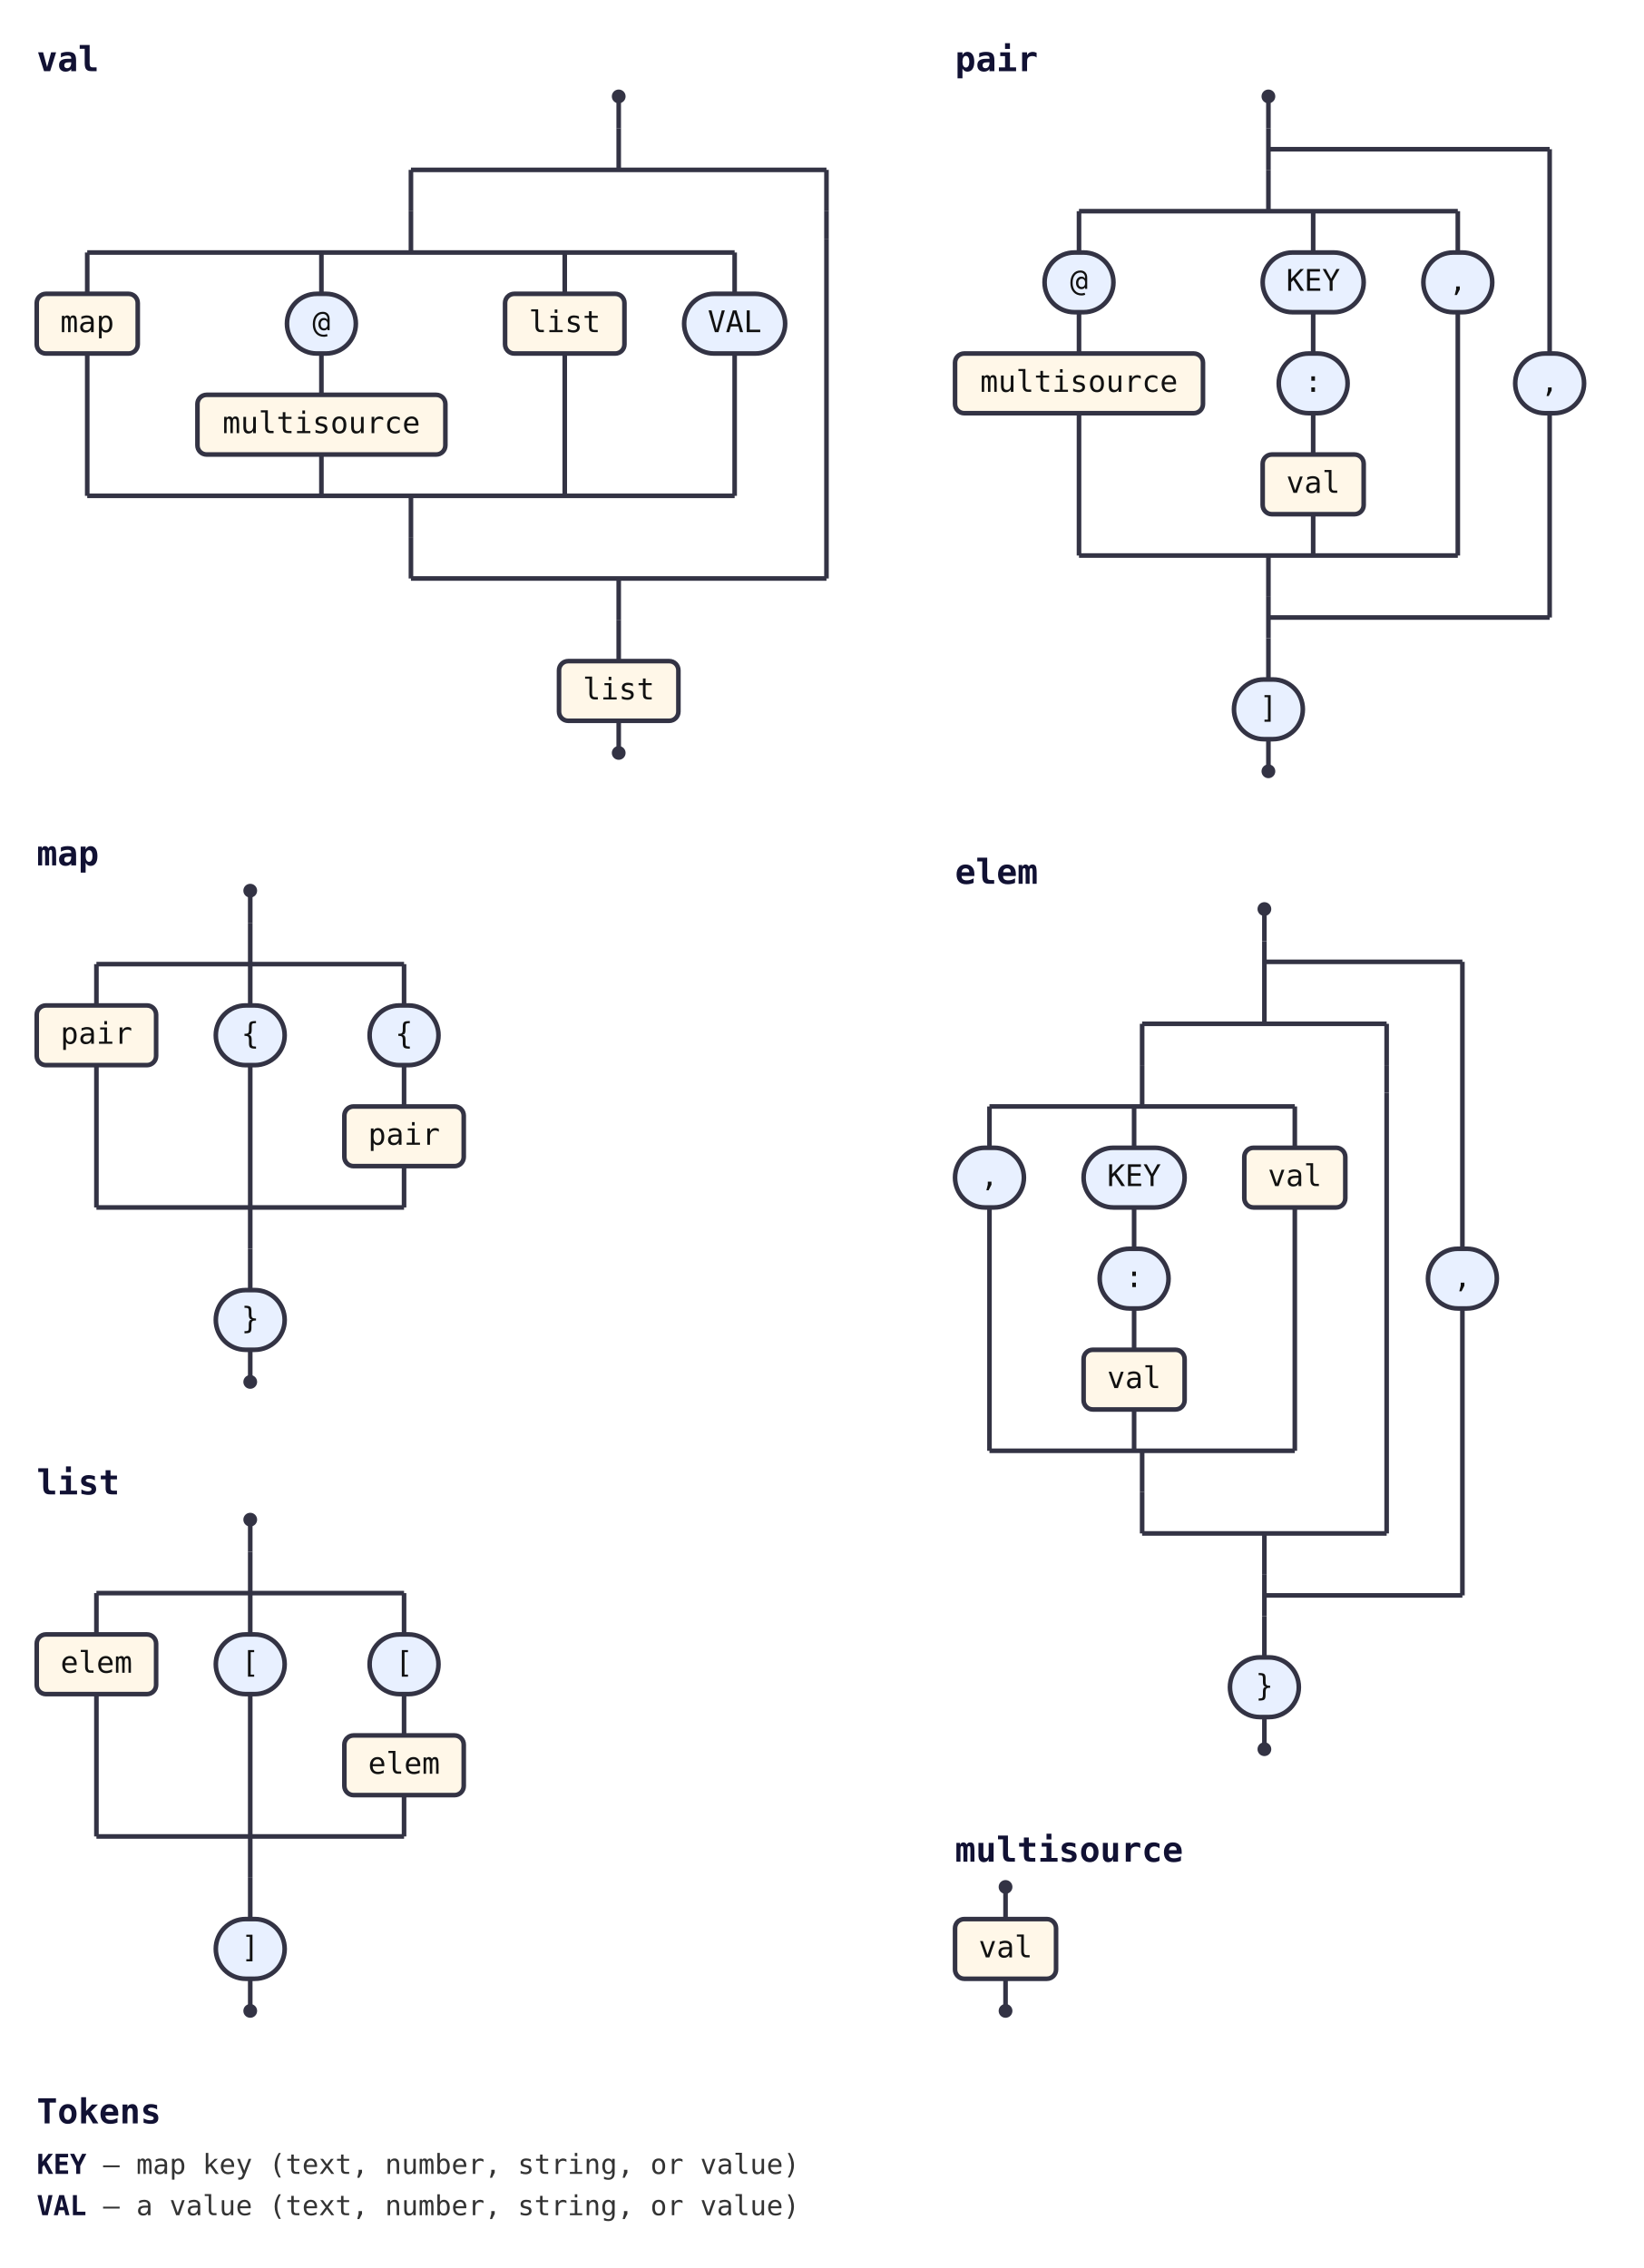
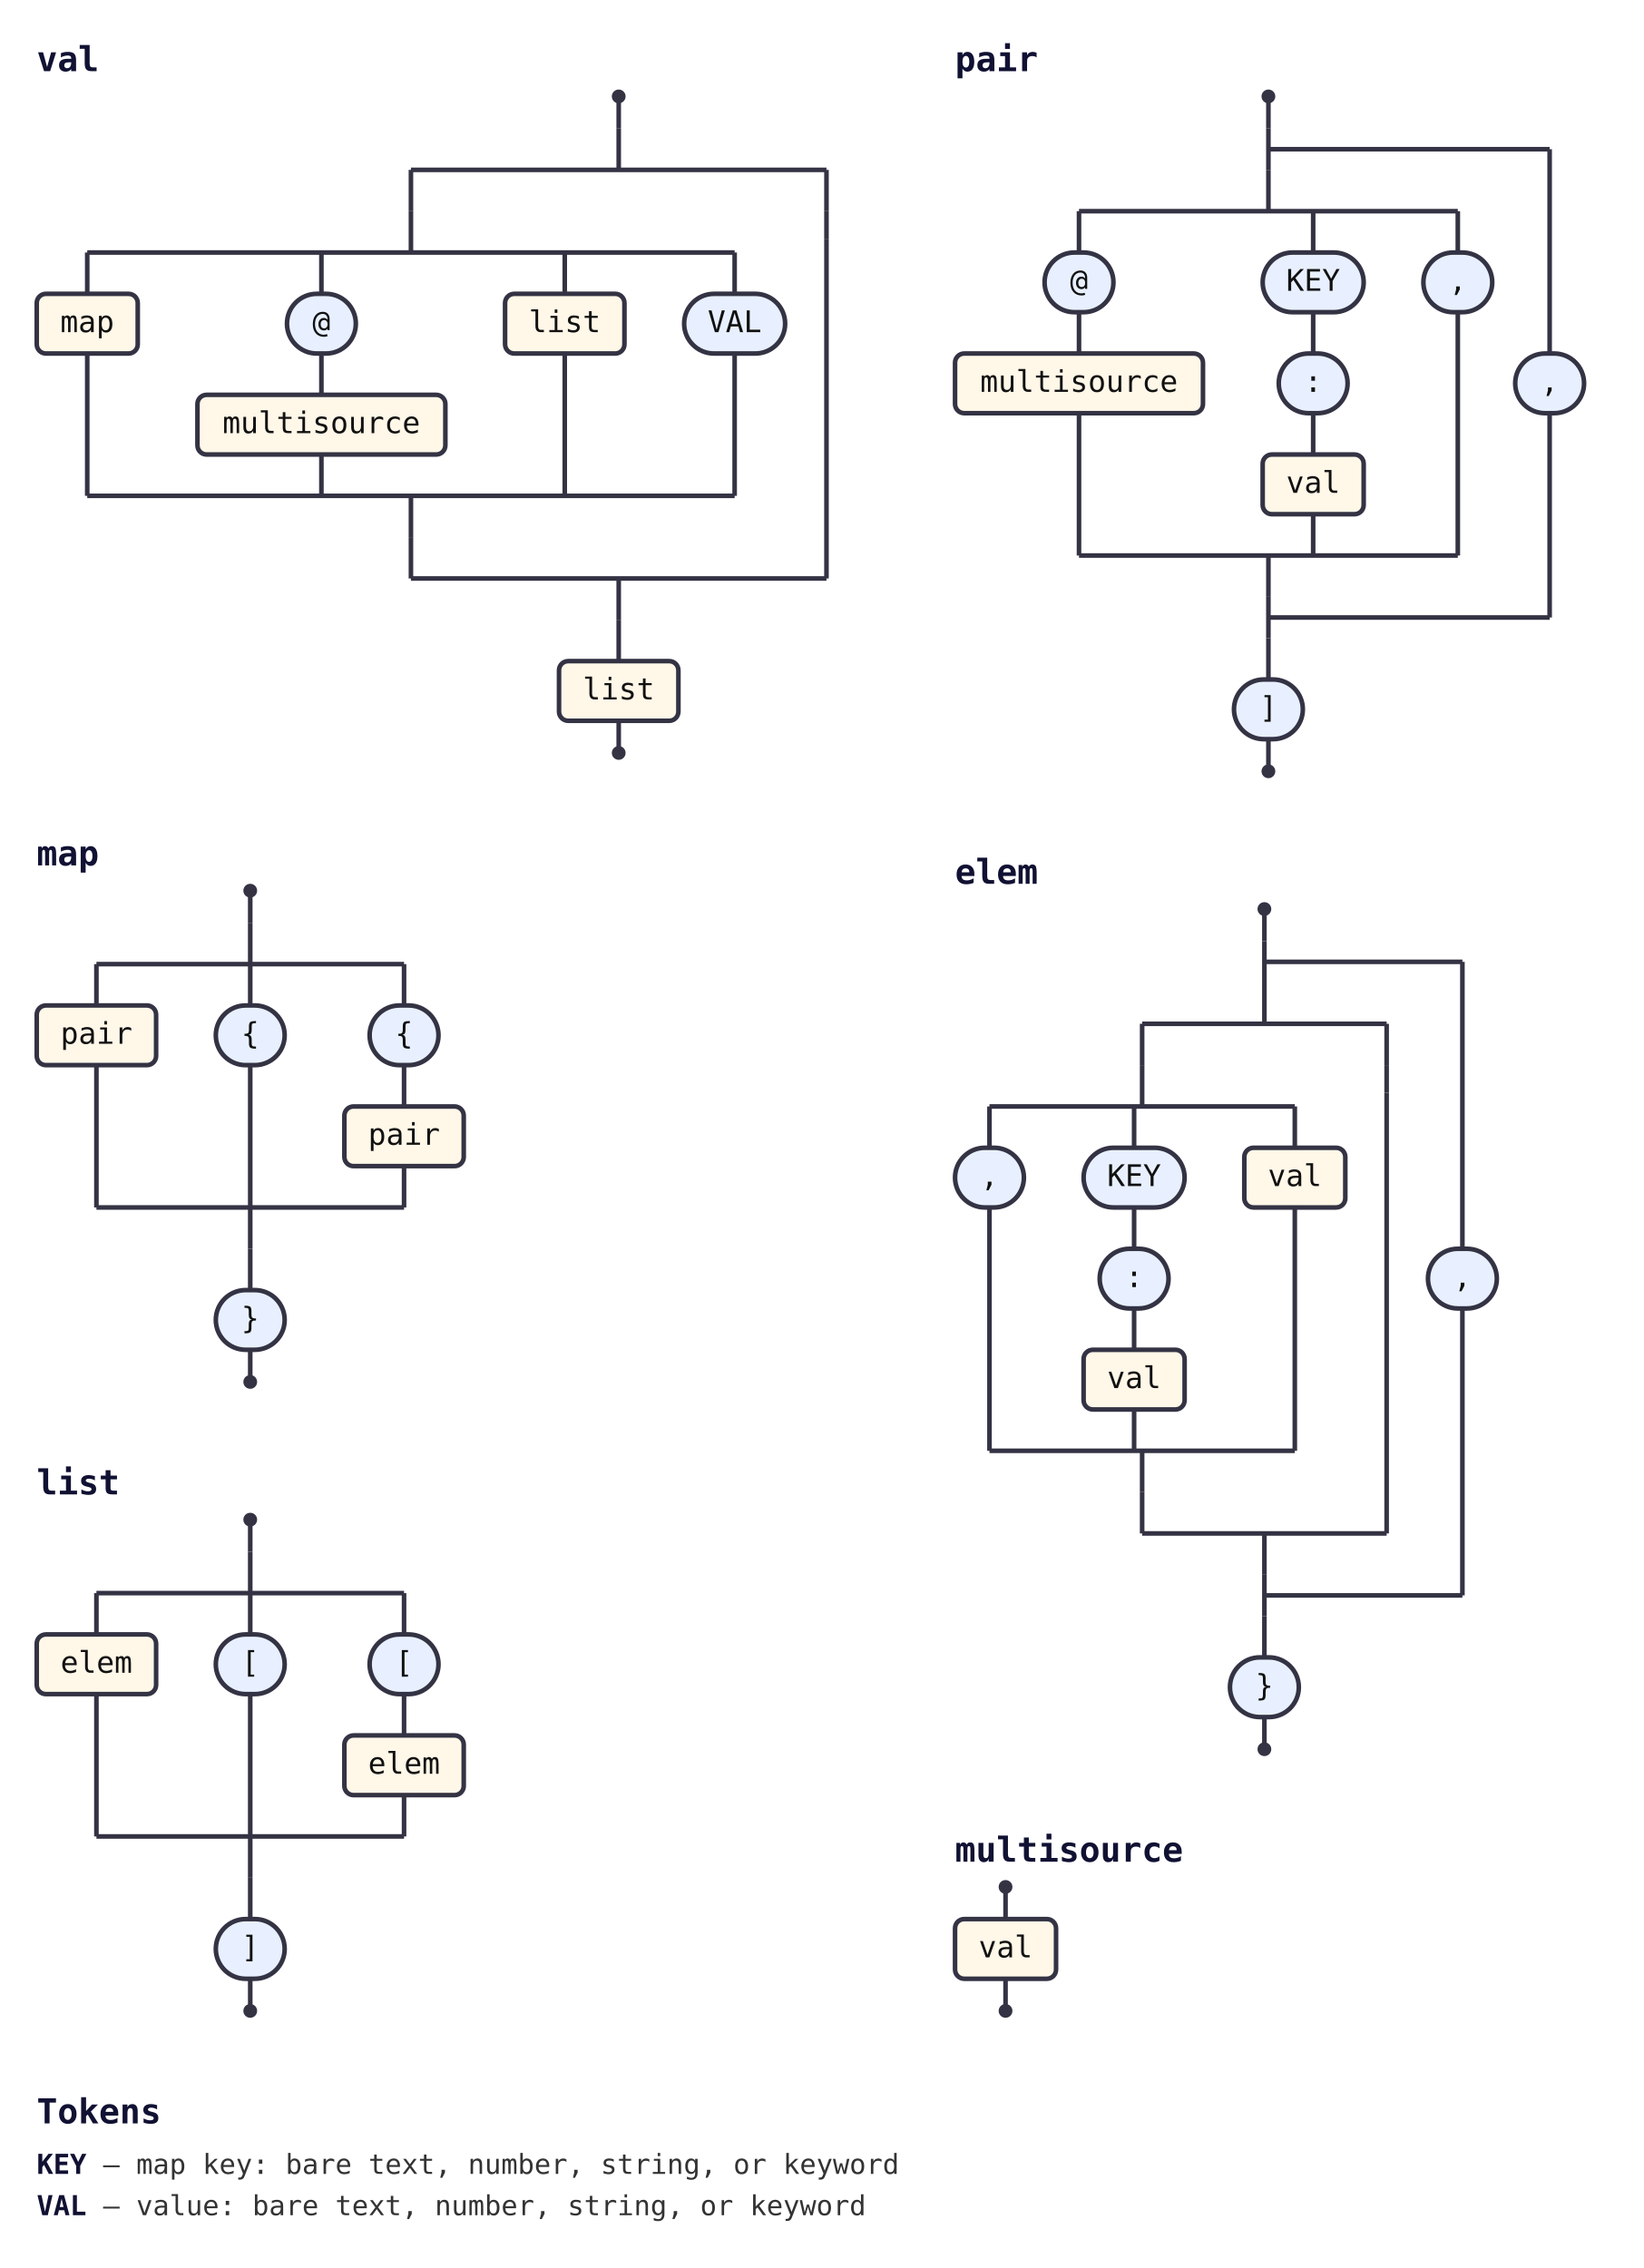
<svg xmlns="http://www.w3.org/2000/svg" class="railroad" width="716" height="988" viewBox="0 0 716 988">
  <style>svg.railroad{background:#fff;font-family:monospace;font-size:13px}.rr-line{stroke:#334;stroke-width:2;fill:none}.rr-cap{fill:#334}.rr-term{fill:#e8f0ff;stroke:#334;stroke-width:2}.rr-nonterm{fill:#fff7e8;stroke:#334;stroke-width:2}.rr-label{fill:#111;text-anchor:middle;dominant-baseline:middle}.rr-comment{fill:#666;font-style:italic;text-anchor:middle;dominant-baseline:middle}.rr-title{fill:#113;font-weight:bold;font-size:15px}.rr-legend{fill:#333;font-size:12px}.rr-legend-tok{fill:#113;font-weight:bold}a:hover .rr-nonterm{fill:#ffe6b3;cursor:pointer}</style>
  <g>
    <g id="val">
      <text class="rr-title" x="16" y="31">val</text>
      <circle class="rr-cap" cx="269.5" cy="42" r="3" />
      <path class="rr-line" d="M269.5 42V56" />
      <path class="rr-line" d="M269.5 56V74" />
      <path class="rr-line" d="M179 74H360" />
      <path class="rr-line" d="M179 252H360" />
      <path class="rr-line" d="M269.5 252V270" />
      <path class="rr-line" d="M179 74V92" />
      <path class="rr-line" d="M179 92V110" />
      <path class="rr-line" d="M38 110H320" />
      <path class="rr-line" d="M38 216H320" />
      <path class="rr-line" d="M179 216V234" />
      <path class="rr-line" d="M38 110V128" />
      <a href="#map">
        <rect class="rr-nonterm" x="16" y="128" width="44" height="26" rx="4" ry="4" />
        <text class="rr-label" x="38" y="141">map</text>
      </a>
      <path class="rr-line" d="M38 154V216" />
      <path class="rr-line" d="M140 110V128" />
      <rect class="rr-term" x="125" y="128" width="30" height="26" rx="13" ry="13" />
      <text class="rr-label" x="140" y="141">@</text>
      <path class="rr-line" d="M140 154V172" />
      <a href="#multisource">
        <rect class="rr-nonterm" x="86" y="172" width="108" height="26" rx="4" ry="4" />
        <text class="rr-label" x="140" y="185">multisource</text>
      </a>
      <path class="rr-line" d="M140 198V216" />
      <path class="rr-line" d="M246 110V128" />
      <a href="#list">
        <rect class="rr-nonterm" x="220" y="128" width="52" height="26" rx="4" ry="4" />
        <text class="rr-label" x="246" y="141">list</text>
      </a>
      <path class="rr-line" d="M246 154V216" />
      <path class="rr-line" d="M320 110V128" />
      <rect class="rr-term" x="298" y="128" width="44" height="26" rx="13" ry="13" />
      <text class="rr-label" x="320" y="141">VAL</text>
      <path class="rr-line" d="M320 154V216" />
      <path class="rr-line" d="M179 234V252" />
      <path class="rr-line" d="M360 74V92" />
      <path class="rr-line" d="M360 92V104" />
      <path class="rr-line" d="M360 104V252" />
      <path class="rr-line" d="M269.5 270V288" />
      <a href="#list">
        <rect class="rr-nonterm" x="243.5" y="288" width="52" height="26" rx="4" ry="4" />
        <text class="rr-label" x="269.5" y="301">list</text>
      </a>
      <path class="rr-line" d="M269.5 314V328" />
      <circle class="rr-cap" cx="269.5" cy="328" r="3" />
    </g>
    <g id="map">
      <text class="rr-title" x="16" y="377">map</text>
      <circle class="rr-cap" cx="109" cy="388" r="3" />
      <path class="rr-line" d="M109 388V402" />
      <path class="rr-line" d="M109 402V420" />
      <path class="rr-line" d="M42 420H176" />
      <path class="rr-line" d="M42 526H176" />
      <path class="rr-line" d="M109 526V544" />
      <path class="rr-line" d="M42 420V438" />
      <a href="#pair">
        <rect class="rr-nonterm" x="16" y="438" width="52" height="26" rx="4" ry="4" />
        <text class="rr-label" x="42" y="451">pair</text>
      </a>
      <path class="rr-line" d="M42 464V526" />
      <path class="rr-line" d="M109 420V438" />
      <rect class="rr-term" x="94" y="438" width="30" height="26" rx="13" ry="13" />
      <text class="rr-label" x="109" y="451">{</text>
      <path class="rr-line" d="M109 464V526" />
      <path class="rr-line" d="M176 420V438" />
      <rect class="rr-term" x="161" y="438" width="30" height="26" rx="13" ry="13" />
      <text class="rr-label" x="176" y="451">{</text>
      <path class="rr-line" d="M176 464V482" />
      <a href="#pair">
        <rect class="rr-nonterm" x="150" y="482" width="52" height="26" rx="4" ry="4" />
        <text class="rr-label" x="176" y="495">pair</text>
      </a>
      <path class="rr-line" d="M176 508V526" />
      <path class="rr-line" d="M109 544V562" />
      <rect class="rr-term" x="94" y="562" width="30" height="26" rx="13" ry="13" />
      <text class="rr-label" x="109" y="575">}</text>
      <path class="rr-line" d="M109 588V602" />
      <circle class="rr-cap" cx="109" cy="602" r="3" />
    </g>
    <g id="list">
      <text class="rr-title" x="16" y="651">list</text>
      <circle class="rr-cap" cx="109" cy="662" r="3" />
      <path class="rr-line" d="M109 662V676" />
      <path class="rr-line" d="M109 676V694" />
      <path class="rr-line" d="M42 694H176" />
      <path class="rr-line" d="M42 800H176" />
      <path class="rr-line" d="M109 800V818" />
      <path class="rr-line" d="M42 694V712" />
      <a href="#elem">
        <rect class="rr-nonterm" x="16" y="712" width="52" height="26" rx="4" ry="4" />
        <text class="rr-label" x="42" y="725">elem</text>
      </a>
      <path class="rr-line" d="M42 738V800" />
      <path class="rr-line" d="M109 694V712" />
      <rect class="rr-term" x="94" y="712" width="30" height="26" rx="13" ry="13" />
      <text class="rr-label" x="109" y="725">[</text>
      <path class="rr-line" d="M109 738V800" />
      <path class="rr-line" d="M176 694V712" />
      <rect class="rr-term" x="161" y="712" width="30" height="26" rx="13" ry="13" />
      <text class="rr-label" x="176" y="725">[</text>
      <path class="rr-line" d="M176 738V756" />
      <a href="#elem">
        <rect class="rr-nonterm" x="150" y="756" width="52" height="26" rx="4" ry="4" />
        <text class="rr-label" x="176" y="769">elem</text>
      </a>
      <path class="rr-line" d="M176 782V800" />
      <path class="rr-line" d="M109 818V836" />
      <rect class="rr-term" x="94" y="836" width="30" height="26" rx="13" ry="13" />
      <text class="rr-label" x="109" y="849">]</text>
      <path class="rr-line" d="M109 862V876" />
      <circle class="rr-cap" cx="109" cy="876" r="3" />
    </g>
    <g id="pair">
      <text class="rr-title" x="416" y="31">pair</text>
      <circle class="rr-cap" cx="552.5" cy="42" r="3" />
      <path class="rr-line" d="M552.5 42V56" />
      <path class="rr-line" d="M552.5 56V74" />
      <path class="rr-line" d="M552.5 74V92" />
      <path class="rr-line" d="M470 92H635" />
      <path class="rr-line" d="M470 242H635" />
      <path class="rr-line" d="M552.5 242V260" />
      <path class="rr-line" d="M470 92V110" />
      <rect class="rr-term" x="455" y="110" width="30" height="26" rx="13" ry="13" />
      <text class="rr-label" x="470" y="123">@</text>
      <path class="rr-line" d="M470 136V154" />
      <a href="#multisource">
        <rect class="rr-nonterm" x="416" y="154" width="108" height="26" rx="4" ry="4" />
        <text class="rr-label" x="470" y="167">multisource</text>
      </a>
      <path class="rr-line" d="M470 180V242" />
      <path class="rr-line" d="M572 92V110" />
      <rect class="rr-term" x="550" y="110" width="44" height="26" rx="13" ry="13" />
      <text class="rr-label" x="572" y="123">KEY</text>
      <path class="rr-line" d="M572 136V154" />
      <rect class="rr-term" x="557" y="154" width="30" height="26" rx="13" ry="13" />
      <text class="rr-label" x="572" y="167">:</text>
      <path class="rr-line" d="M572 180V198" />
      <a href="#val">
        <rect class="rr-nonterm" x="550" y="198" width="44" height="26" rx="4" ry="4" />
        <text class="rr-label" x="572" y="211">val</text>
      </a>
      <path class="rr-line" d="M572 224V242" />
      <path class="rr-line" d="M635 92V110" />
      <rect class="rr-term" x="620" y="110" width="30" height="26" rx="13" ry="13" />
      <text class="rr-label" x="635" y="123">,</text>
      <path class="rr-line" d="M635 136V242" />
      <path class="rr-line" d="M552.5 260V278" />
      <path class="rr-line" d="M552.5 269H675" />
      <path class="rr-line" d="M552.5 65H675" />
      <path class="rr-line" d="M675 180V269" />
      <path class="rr-line" d="M675 65V154" />
      <rect class="rr-term" x="660" y="154" width="30" height="26" rx="13" ry="13" />
      <text class="rr-label" x="675" y="167">,</text>
      <path class="rr-line" d="M552.5 278V296" />
      <rect class="rr-term" x="537.5" y="296" width="30" height="26" rx="13" ry="13" />
      <text class="rr-label" x="552.5" y="309">]</text>
      <path class="rr-line" d="M552.5 322V336" />
      <circle class="rr-cap" cx="552.5" cy="336" r="3" />
    </g>
    <g id="elem">
      <text class="rr-title" x="416" y="385">elem</text>
      <circle class="rr-cap" cx="550.75" cy="396" r="3" />
      <path class="rr-line" d="M550.75 396V410" />
      <path class="rr-line" d="M550.75 410V428" />
      <path class="rr-line" d="M550.75 428V446" />
      <path class="rr-line" d="M497.5 446H604" />
      <path class="rr-line" d="M497.5 668H604" />
      <path class="rr-line" d="M550.75 668V686" />
      <path class="rr-line" d="M497.5 446V464" />
      <path class="rr-line" d="M497.5 464V482" />
      <path class="rr-line" d="M431 482H564" />
      <path class="rr-line" d="M431 632H564" />
      <path class="rr-line" d="M497.5 632V650" />
      <path class="rr-line" d="M431 482V500" />
      <rect class="rr-term" x="416" y="500" width="30" height="26" rx="13" ry="13" />
      <text class="rr-label" x="431" y="513">,</text>
      <path class="rr-line" d="M431 526V632" />
      <path class="rr-line" d="M494 482V500" />
      <rect class="rr-term" x="472" y="500" width="44" height="26" rx="13" ry="13" />
      <text class="rr-label" x="494" y="513">KEY</text>
      <path class="rr-line" d="M494 526V544" />
      <rect class="rr-term" x="479" y="544" width="30" height="26" rx="13" ry="13" />
      <text class="rr-label" x="494" y="557">:</text>
      <path class="rr-line" d="M494 570V588" />
      <a href="#val">
        <rect class="rr-nonterm" x="472" y="588" width="44" height="26" rx="4" ry="4" />
        <text class="rr-label" x="494" y="601">val</text>
      </a>
      <path class="rr-line" d="M494 614V632" />
      <path class="rr-line" d="M564 482V500" />
      <a href="#val">
        <rect class="rr-nonterm" x="542" y="500" width="44" height="26" rx="4" ry="4" />
        <text class="rr-label" x="564" y="513">val</text>
      </a>
      <path class="rr-line" d="M564 526V632" />
      <path class="rr-line" d="M497.5 650V668" />
      <path class="rr-line" d="M604 446V464" />
      <path class="rr-line" d="M604 464V476" />
      <path class="rr-line" d="M604 476V668" />
      <path class="rr-line" d="M550.75 686V704" />
      <path class="rr-line" d="M550.75 695H637" />
      <path class="rr-line" d="M550.75 419H637" />
      <path class="rr-line" d="M637 570V695" />
      <path class="rr-line" d="M637 419V544" />
      <rect class="rr-term" x="622" y="544" width="30" height="26" rx="13" ry="13" />
      <text class="rr-label" x="637" y="557">,</text>
      <path class="rr-line" d="M550.75 704V722" />
      <rect class="rr-term" x="535.75" y="722" width="30" height="26" rx="13" ry="13" />
      <text class="rr-label" x="550.75" y="735">}</text>
      <path class="rr-line" d="M550.75 748V762" />
      <circle class="rr-cap" cx="550.75" cy="762" r="3" />
    </g>
    <g id="multisource">
      <text class="rr-title" x="416" y="811">multisource</text>
      <circle class="rr-cap" cx="438" cy="822" r="3" />
      <path class="rr-line" d="M438 822V836" />
      <a href="#val">
        <rect class="rr-nonterm" x="416" y="836" width="44" height="26" rx="4" ry="4" />
        <text class="rr-label" x="438" y="849">val</text>
      </a>
      <path class="rr-line" d="M438 862V876" />
      <circle class="rr-cap" cx="438" cy="876" r="3" />
    </g>
    <text class="rr-title" x="16" y="925">Tokens</text>
    <text class="rr-legend" x="16" y="947">
-       <tspan class="rr-legend-tok">KEY</tspan>  —  map key (text, number, string, or value)</text>
+       <tspan class="rr-legend-tok">KEY</tspan>  —  map key: bare text, number, string, or keyword</text>
    <text class="rr-legend" x="16" y="965">
-       <tspan class="rr-legend-tok">VAL</tspan>  —  a value (text, number, string, or value)</text>
+       <tspan class="rr-legend-tok">VAL</tspan>  —  value: bare text, number, string, or keyword</text>
  </g>
</svg>
